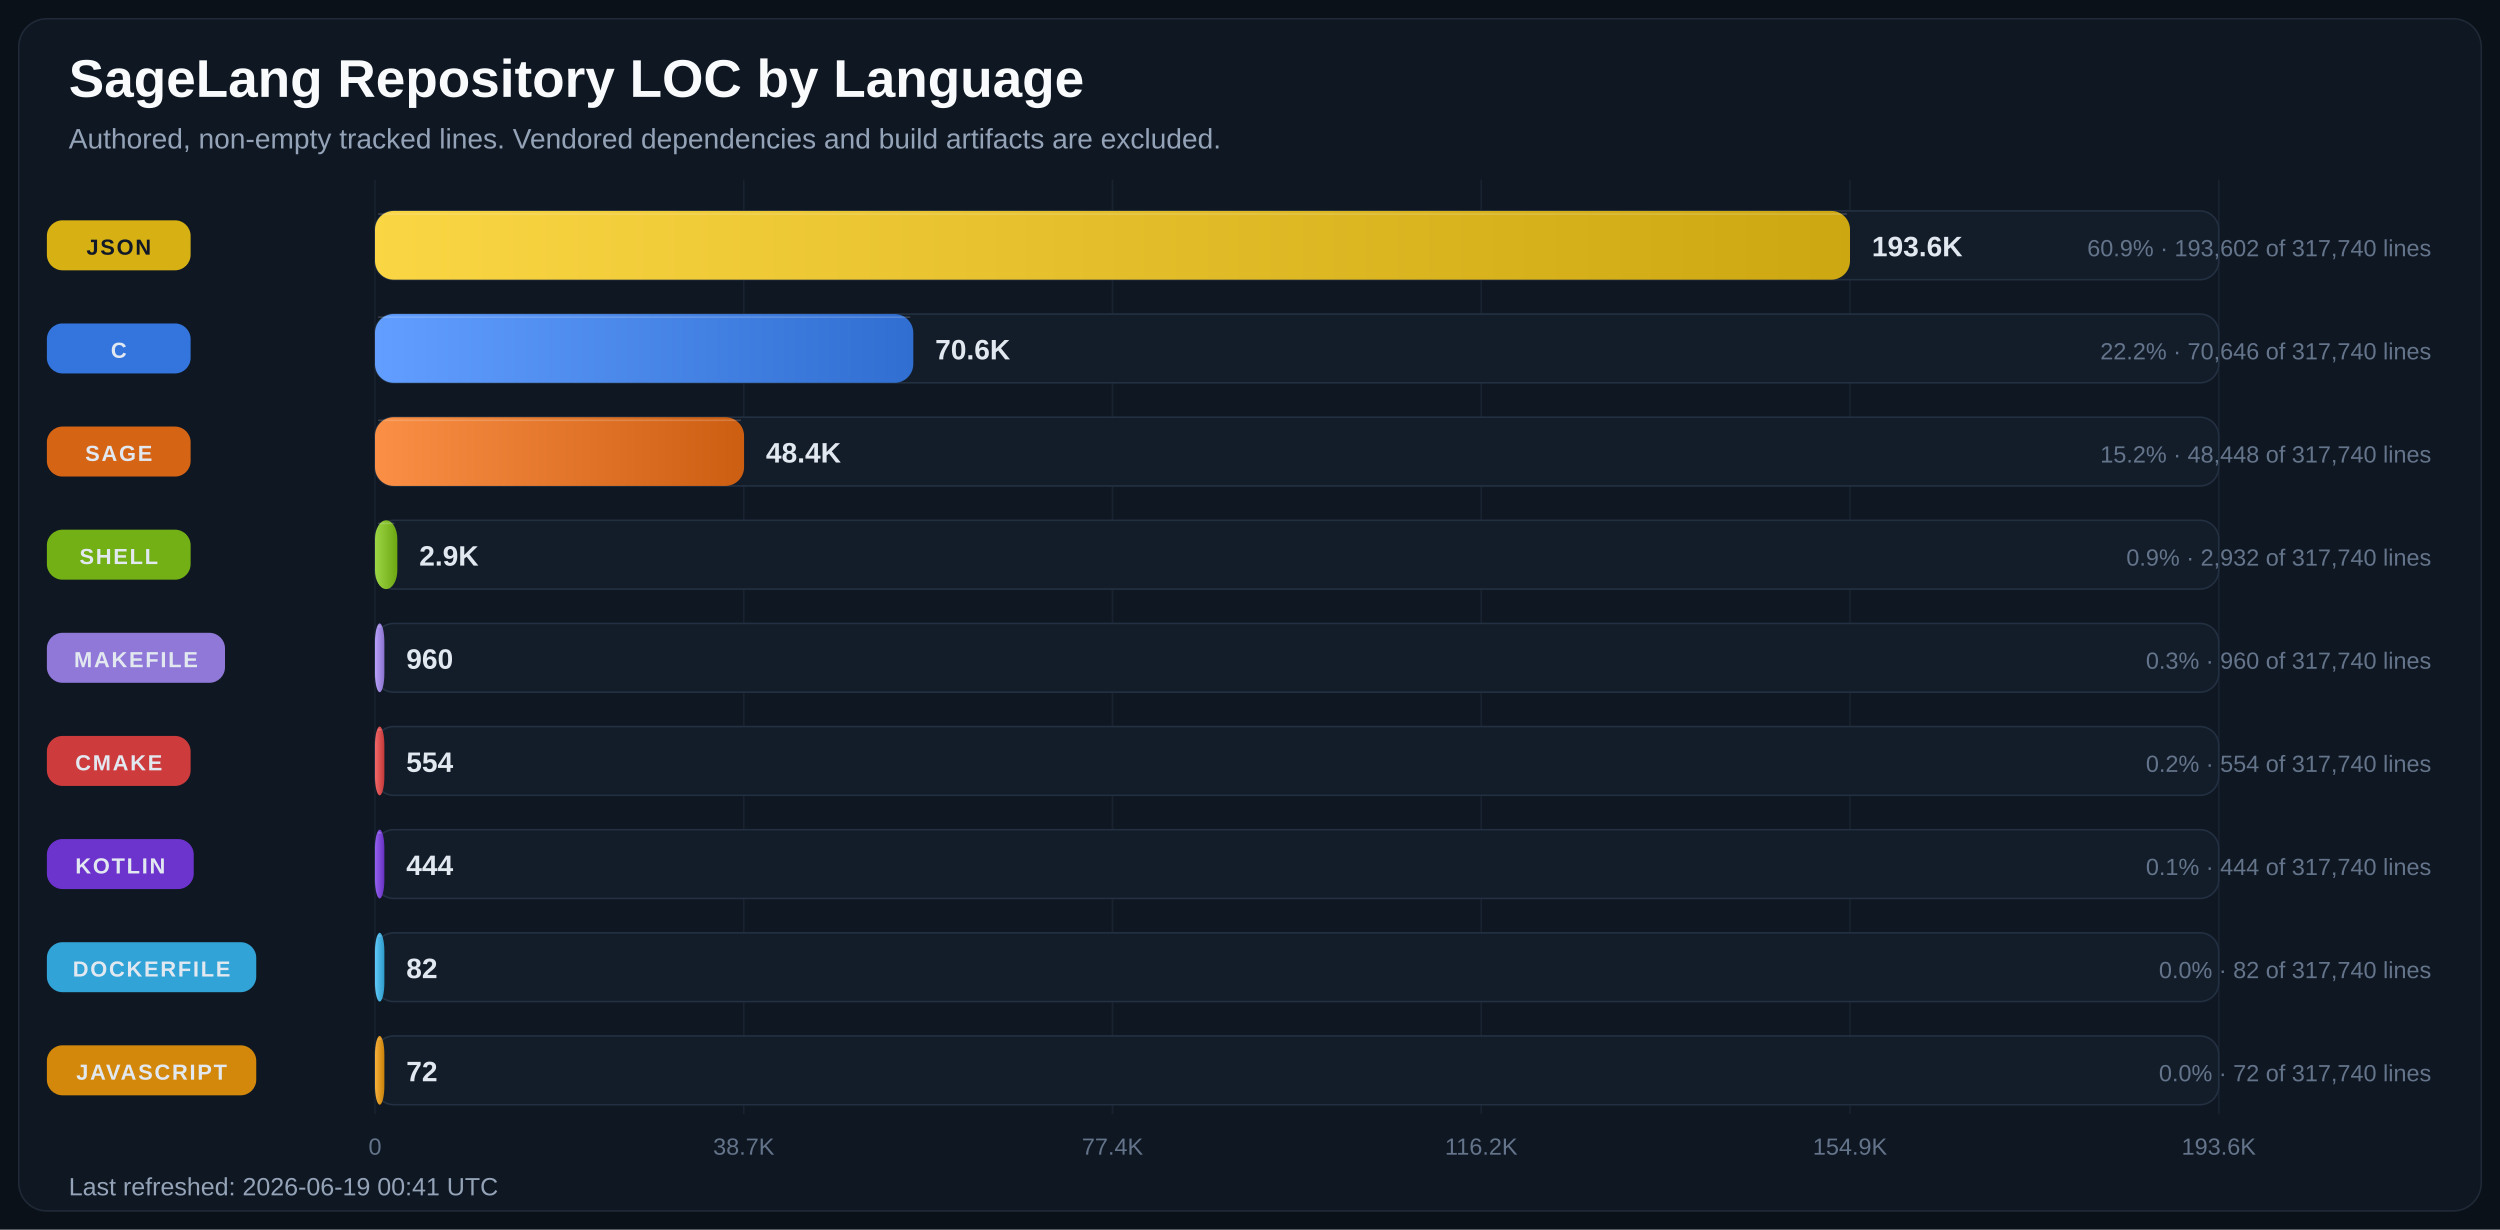
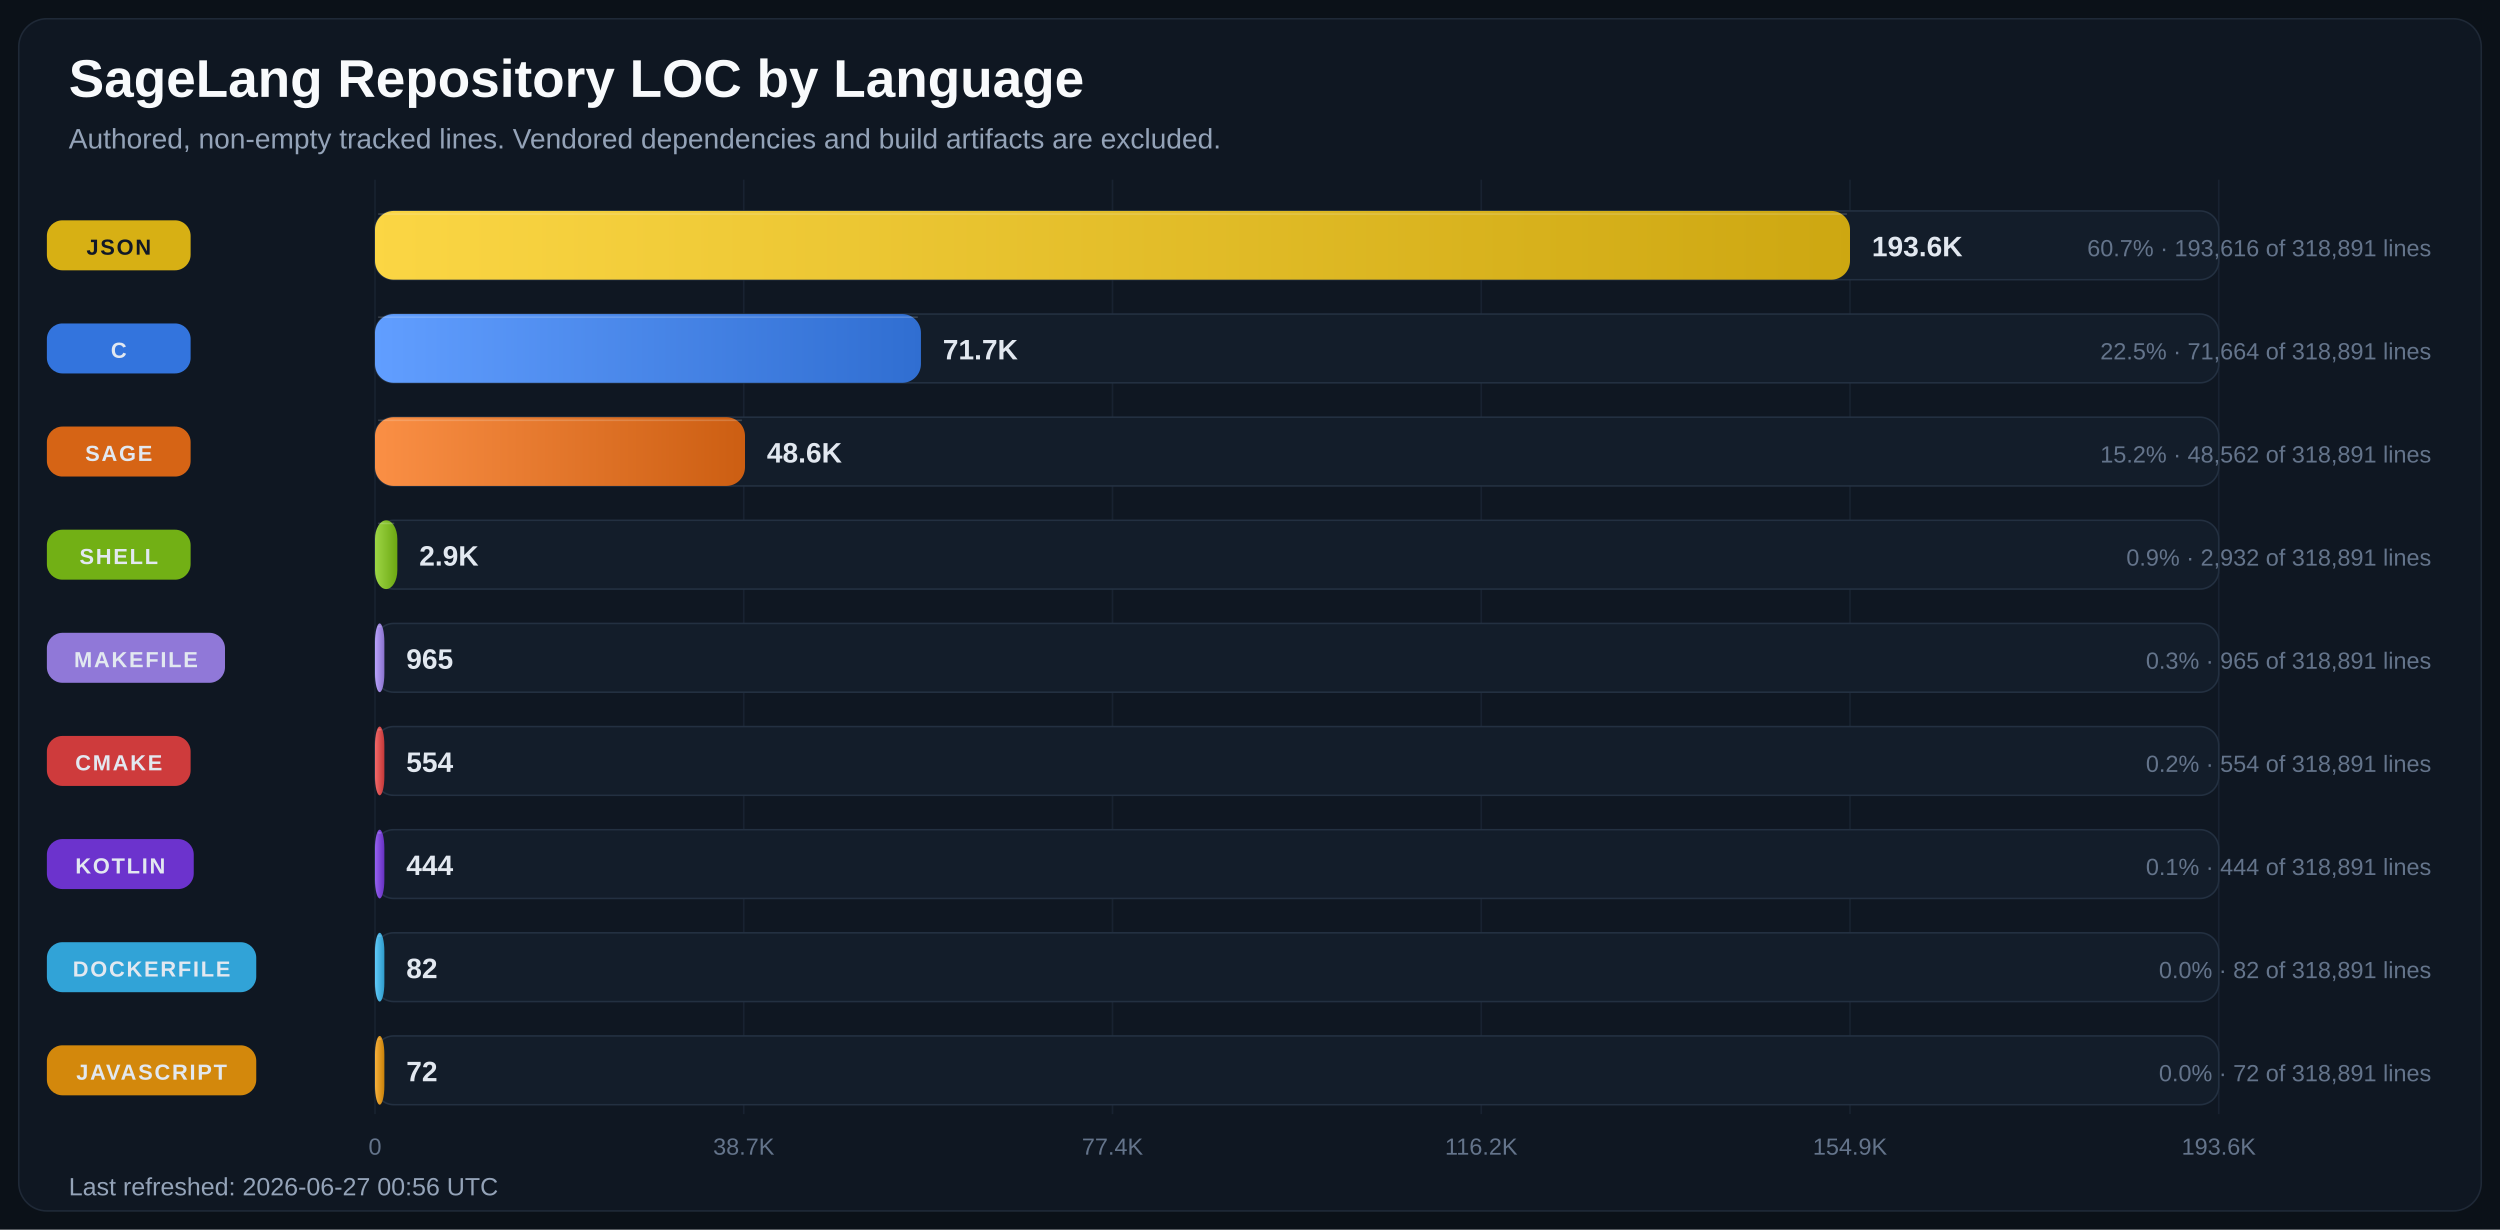
<svg xmlns="http://www.w3.org/2000/svg" width="1600" height="787" viewBox="0 0 1600 787" role="img" aria-labelledby="title desc">
  <defs>
    <linearGradient id="bar-gradient-0" x1="0%" y1="0%" x2="100%" y2="0%">
      <stop offset="0%" stop-color="#FBD644" />
      <stop offset="100%" stop-color="#CDA711" />
    </linearGradient>
    <linearGradient id="bar-gradient-1" x1="0%" y1="0%" x2="100%" y2="0%">
      <stop offset="0%" stop-color="#619EFF" />
      <stop offset="100%" stop-color="#306ED1" />
    </linearGradient>
    <linearGradient id="bar-gradient-2" x1="0%" y1="0%" x2="100%" y2="0%">
      <stop offset="0%" stop-color="#FA8F45" />
      <stop offset="100%" stop-color="#CC5E12" />
    </linearGradient>
    <linearGradient id="bar-gradient-3" x1="0%" y1="0%" x2="100%" y2="0%">
      <stop offset="0%" stop-color="#9DD645" />
      <stop offset="100%" stop-color="#6CA712" />
    </linearGradient>
    <linearGradient id="bar-gradient-4" x1="0%" y1="0%" x2="100%" y2="0%">
      <stop offset="0%" stop-color="#B9A2FB" />
      <stop offset="100%" stop-color="#8972CD" />
    </linearGradient>
    <linearGradient id="bar-gradient-5" x1="0%" y1="0%" x2="100%" y2="0%">
      <stop offset="0%" stop-color="#F26969" />
      <stop offset="100%" stop-color="#C43838" />
    </linearGradient>
    <linearGradient id="bar-gradient-6" x1="0%" y1="0%" x2="100%" y2="0%">
      <stop offset="0%" stop-color="#9661F1" />
      <stop offset="100%" stop-color="#6630C2" />
    </linearGradient>
    <linearGradient id="bar-gradient-7" x1="0%" y1="0%" x2="100%" y2="0%">
      <stop offset="0%" stop-color="#60CAF9" />
      <stop offset="100%" stop-color="#2E9BCB" />
    </linearGradient>
    <linearGradient id="bar-gradient-8" x1="0%" y1="0%" x2="100%" y2="0%">
      <stop offset="0%" stop-color="#F7B13C" />
      <stop offset="100%" stop-color="#C98209" />
    </linearGradient>
  </defs>
  <rect width="100%" height="100%" fill="#0B1118" />
  <rect x="12" y="12" width="1576" height="763" rx="18" fill="#0F1722" stroke="#1F2937" />
  <text x="44" y="62" fill="#F8FAFC" font-size="34" font-family="Segoe UI, Arial, sans-serif" font-weight="700">SageLang Repository LOC by Language</text>
  <text x="44" y="95" fill="#94A3B8" font-size="18" font-family="Segoe UI, Arial, sans-serif">Authored, non-empty tracked lines. Vendored dependencies and build artifacts are excluded.</text>
  <line x1="240.0" y1="115" x2="240.0" y2="713" stroke="#182231" stroke-width="1" />
  <text x="240.0" y="739" text-anchor="middle" fill="#64748B" font-size="15" font-family="Segoe UI, Arial, sans-serif">0</text>
  <line x1="476.0" y1="115" x2="476.0" y2="713" stroke="#182231" stroke-width="1" />
  <text x="476.0" y="739" text-anchor="middle" fill="#64748B" font-size="15" font-family="Segoe UI, Arial, sans-serif">38.7K</text>
  <line x1="712.0" y1="115" x2="712.0" y2="713" stroke="#182231" stroke-width="1" />
  <text x="712.0" y="739" text-anchor="middle" fill="#64748B" font-size="15" font-family="Segoe UI, Arial, sans-serif">77.4K</text>
  <line x1="948.0" y1="115" x2="948.0" y2="713" stroke="#182231" stroke-width="1" />
  <text x="948.0" y="739" text-anchor="middle" fill="#64748B" font-size="15" font-family="Segoe UI, Arial, sans-serif">116.2K</text>
  <line x1="1184.0" y1="115" x2="1184.0" y2="713" stroke="#182231" stroke-width="1" />
  <text x="1184.0" y="739" text-anchor="middle" fill="#64748B" font-size="15" font-family="Segoe UI, Arial, sans-serif">154.9K</text>
  <line x1="1420.0" y1="115" x2="1420.0" y2="713" stroke="#182231" stroke-width="1" />
  <text x="1420.0" y="739" text-anchor="middle" fill="#64748B" font-size="15" font-family="Segoe UI, Arial, sans-serif">193.6K</text>
  <rect x="30" y="141.0" width="92" height="32" rx="10" fill="#E1B813" opacity="0.95" />
  <text x="76.0" y="163.0" text-anchor="middle" fill="#111827" font-size="14" font-family="Segoe UI, Arial, sans-serif" font-weight="700" letter-spacing="1.1">JSON</text>
  <rect x="240" y="135" width="1180" height="44" rx="12" fill="#131D2A" stroke="#233041" />
  <rect x="240" y="135" width="944.0" height="44" rx="12" fill="url(#bar-gradient-0)" />
  <line x1="242.0" y1="137.0" x2="1182.0" y2="137.0" stroke="#F8FAFC" stroke-opacity="0.18" />
  <text x="1198.0" y="164.0" text-anchor="start" fill="#E2E8F0" font-size="18" font-family="Segoe UI, Arial, sans-serif" font-weight="700">193.6K</text>
-   <text x="1556" y="164.0" text-anchor="end" fill="#64748B" font-size="15" font-family="Segoe UI, Arial, sans-serif">60.9% · 193,602 of 317,740 lines</text>
+   <text x="1556" y="164.0" text-anchor="end" fill="#64748B" font-size="15" font-family="Segoe UI, Arial, sans-serif">60.7% · 193,616 of 318,891 lines</text>
  <rect x="30" y="207.0" width="92" height="32" rx="10" fill="#3479E6" opacity="0.95" />
  <text x="76.0" y="229.0" text-anchor="middle" fill="#E2E8F0" font-size="14" font-family="Segoe UI, Arial, sans-serif" font-weight="700" letter-spacing="1.1">C</text>
  <rect x="240" y="201" width="1180" height="44" rx="12" fill="#131D2A" stroke="#233041" />
-   <rect x="240" y="201" width="344.5" height="44" rx="12" fill="url(#bar-gradient-1)" />
-   <line x1="242.0" y1="203.0" x2="582.5" y2="203.0" stroke="#F8FAFC" stroke-opacity="0.18" />
-   <text x="598.5" y="230.0" text-anchor="start" fill="#E2E8F0" font-size="18" font-family="Segoe UI, Arial, sans-serif" font-weight="700">70.6K</text>
-   <text x="1556" y="230.0" text-anchor="end" fill="#64748B" font-size="15" font-family="Segoe UI, Arial, sans-serif">22.2% · 70,646 of 317,740 lines</text>
+   <rect x="240" y="201" width="349.4" height="44" rx="12" fill="url(#bar-gradient-1)" />
+   <line x1="242.0" y1="203.0" x2="587.4" y2="203.0" stroke="#F8FAFC" stroke-opacity="0.18" />
+   <text x="603.4" y="230.0" text-anchor="start" fill="#E2E8F0" font-size="18" font-family="Segoe UI, Arial, sans-serif" font-weight="700">71.7K</text>
+   <text x="1556" y="230.0" text-anchor="end" fill="#64748B" font-size="15" font-family="Segoe UI, Arial, sans-serif">22.5% · 71,664 of 318,891 lines</text>
  <rect x="30" y="273.0" width="92" height="32" rx="10" fill="#E06814" opacity="0.95" />
  <text x="76.0" y="295.0" text-anchor="middle" fill="#E2E8F0" font-size="14" font-family="Segoe UI, Arial, sans-serif" font-weight="700" letter-spacing="1.1">SAGE</text>
  <rect x="240" y="267" width="1180" height="44" rx="12" fill="#131D2A" stroke="#233041" />
-   <rect x="240" y="267" width="236.2" height="44" rx="12" fill="url(#bar-gradient-2)" />
-   <line x1="242.0" y1="269.0" x2="474.2" y2="269.0" stroke="#F8FAFC" stroke-opacity="0.18" />
-   <text x="490.2" y="296.0" text-anchor="start" fill="#E2E8F0" font-size="18" font-family="Segoe UI, Arial, sans-serif" font-weight="700">48.4K</text>
-   <text x="1556" y="296.0" text-anchor="end" fill="#64748B" font-size="15" font-family="Segoe UI, Arial, sans-serif">15.2% · 48,448 of 317,740 lines</text>
+   <rect x="240" y="267" width="236.8" height="44" rx="12" fill="url(#bar-gradient-2)" />
+   <line x1="242.0" y1="269.0" x2="474.8" y2="269.0" stroke="#F8FAFC" stroke-opacity="0.18" />
+   <text x="490.8" y="296.0" text-anchor="start" fill="#E2E8F0" font-size="18" font-family="Segoe UI, Arial, sans-serif" font-weight="700">48.6K</text>
+   <text x="1556" y="296.0" text-anchor="end" fill="#64748B" font-size="15" font-family="Segoe UI, Arial, sans-serif">15.2% · 48,562 of 318,891 lines</text>
  <rect x="30" y="339.0" width="92" height="32" rx="10" fill="#77B814" opacity="0.95" />
  <text x="76.0" y="361.0" text-anchor="middle" fill="#E2E8F0" font-size="14" font-family="Segoe UI, Arial, sans-serif" font-weight="700" letter-spacing="1.1">SHELL</text>
  <rect x="240" y="333" width="1180" height="44" rx="12" fill="#131D2A" stroke="#233041" />
  <rect x="240" y="333" width="14.3" height="44" rx="12" fill="url(#bar-gradient-3)" />
  <line x1="242.0" y1="335.0" x2="252.3" y2="335.0" stroke="#F8FAFC" stroke-opacity="0.18" />
  <text x="268.3" y="362.0" text-anchor="start" fill="#E2E8F0" font-size="18" font-family="Segoe UI, Arial, sans-serif" font-weight="700">2.9K</text>
-   <text x="1556" y="362.0" text-anchor="end" fill="#64748B" font-size="15" font-family="Segoe UI, Arial, sans-serif">0.9% · 2,932 of 317,740 lines</text>
+   <text x="1556" y="362.0" text-anchor="end" fill="#64748B" font-size="15" font-family="Segoe UI, Arial, sans-serif">0.9% · 2,932 of 318,891 lines</text>
  <rect x="30" y="405.0" width="114" height="32" rx="10" fill="#967DE1" opacity="0.95" />
  <text x="87.0" y="427.0" text-anchor="middle" fill="#E2E8F0" font-size="14" font-family="Segoe UI, Arial, sans-serif" font-weight="700" letter-spacing="1.1">MAKEFILE</text>
  <rect x="240" y="399" width="1180" height="44" rx="12" fill="#131D2A" stroke="#233041" />
  <rect x="240" y="399" width="6.0" height="44" rx="12" fill="url(#bar-gradient-4)" />
  <line x1="242.0" y1="401.0" x2="244.0" y2="401.0" stroke="#F8FAFC" stroke-opacity="0.18" />
-   <text x="260.0" y="428.0" text-anchor="start" fill="#E2E8F0" font-size="18" font-family="Segoe UI, Arial, sans-serif" font-weight="700">960</text>
-   <text x="1556" y="428.0" text-anchor="end" fill="#64748B" font-size="15" font-family="Segoe UI, Arial, sans-serif">0.3% · 960 of 317,740 lines</text>
+   <text x="260.0" y="428.0" text-anchor="start" fill="#E2E8F0" font-size="18" font-family="Segoe UI, Arial, sans-serif" font-weight="700">965</text>
+   <text x="1556" y="428.0" text-anchor="end" fill="#64748B" font-size="15" font-family="Segoe UI, Arial, sans-serif">0.3% · 965 of 318,891 lines</text>
  <rect x="30" y="471.0" width="92" height="32" rx="10" fill="#D73D3D" opacity="0.95" />
  <text x="76.0" y="493.0" text-anchor="middle" fill="#E2E8F0" font-size="14" font-family="Segoe UI, Arial, sans-serif" font-weight="700" letter-spacing="1.1">CMAKE</text>
  <rect x="240" y="465" width="1180" height="44" rx="12" fill="#131D2A" stroke="#233041" />
  <rect x="240" y="465" width="6.0" height="44" rx="12" fill="url(#bar-gradient-5)" />
  <line x1="242.0" y1="467.0" x2="244.0" y2="467.0" stroke="#F8FAFC" stroke-opacity="0.18" />
  <text x="260.0" y="494.0" text-anchor="start" fill="#E2E8F0" font-size="18" font-family="Segoe UI, Arial, sans-serif" font-weight="700">554</text>
-   <text x="1556" y="494.0" text-anchor="end" fill="#64748B" font-size="15" font-family="Segoe UI, Arial, sans-serif">0.2% · 554 of 317,740 lines</text>
+   <text x="1556" y="494.0" text-anchor="end" fill="#64748B" font-size="15" font-family="Segoe UI, Arial, sans-serif">0.2% · 554 of 318,891 lines</text>
  <rect x="30" y="537.0" width="94" height="32" rx="10" fill="#7034D5" opacity="0.95" />
  <text x="77.0" y="559.0" text-anchor="middle" fill="#E2E8F0" font-size="14" font-family="Segoe UI, Arial, sans-serif" font-weight="700" letter-spacing="1.1">KOTLIN</text>
  <rect x="240" y="531" width="1180" height="44" rx="12" fill="#131D2A" stroke="#233041" />
  <rect x="240" y="531" width="6.0" height="44" rx="12" fill="url(#bar-gradient-6)" />
  <line x1="242.0" y1="533.0" x2="244.0" y2="533.0" stroke="#F8FAFC" stroke-opacity="0.18" />
  <text x="260.0" y="560.0" text-anchor="start" fill="#E2E8F0" font-size="18" font-family="Segoe UI, Arial, sans-serif" font-weight="700">444</text>
-   <text x="1556" y="560.0" text-anchor="end" fill="#64748B" font-size="15" font-family="Segoe UI, Arial, sans-serif">0.1% · 444 of 317,740 lines</text>
+   <text x="1556" y="560.0" text-anchor="end" fill="#64748B" font-size="15" font-family="Segoe UI, Arial, sans-serif">0.1% · 444 of 318,891 lines</text>
  <rect x="30" y="603.0" width="134" height="32" rx="10" fill="#32AADF" opacity="0.95" />
  <text x="97.0" y="625.0" text-anchor="middle" fill="#E2E8F0" font-size="14" font-family="Segoe UI, Arial, sans-serif" font-weight="700" letter-spacing="1.1">DOCKERFILE</text>
  <rect x="240" y="597" width="1180" height="44" rx="12" fill="#131D2A" stroke="#233041" />
  <rect x="240" y="597" width="6.0" height="44" rx="12" fill="url(#bar-gradient-7)" />
  <line x1="242.0" y1="599.0" x2="244.0" y2="599.0" stroke="#F8FAFC" stroke-opacity="0.18" />
  <text x="260.0" y="626.0" text-anchor="start" fill="#E2E8F0" font-size="18" font-family="Segoe UI, Arial, sans-serif" font-weight="700">82</text>
-   <text x="1556" y="626.0" text-anchor="end" fill="#64748B" font-size="15" font-family="Segoe UI, Arial, sans-serif">0.0% · 82 of 317,740 lines</text>
+   <text x="1556" y="626.0" text-anchor="end" fill="#64748B" font-size="15" font-family="Segoe UI, Arial, sans-serif">0.0% · 82 of 318,891 lines</text>
  <rect x="30" y="669.0" width="134" height="32" rx="10" fill="#DC8E0A" opacity="0.95" />
  <text x="97.0" y="691.0" text-anchor="middle" fill="#E2E8F0" font-size="14" font-family="Segoe UI, Arial, sans-serif" font-weight="700" letter-spacing="1.1">JAVASCRIPT</text>
  <rect x="240" y="663" width="1180" height="44" rx="12" fill="#131D2A" stroke="#233041" />
  <rect x="240" y="663" width="6.0" height="44" rx="12" fill="url(#bar-gradient-8)" />
  <line x1="242.0" y1="665.0" x2="244.0" y2="665.0" stroke="#F8FAFC" stroke-opacity="0.18" />
  <text x="260.0" y="692.0" text-anchor="start" fill="#E2E8F0" font-size="18" font-family="Segoe UI, Arial, sans-serif" font-weight="700">72</text>
-   <text x="1556" y="692.0" text-anchor="end" fill="#64748B" font-size="15" font-family="Segoe UI, Arial, sans-serif">0.0% · 72 of 317,740 lines</text>
-   <text x="44" y="765" fill="#94A3B8" font-size="16" font-family="Segoe UI, Arial, sans-serif">Last refreshed: 2026-06-19 00:41 UTC</text>
+   <text x="1556" y="692.0" text-anchor="end" fill="#64748B" font-size="15" font-family="Segoe UI, Arial, sans-serif">0.0% · 72 of 318,891 lines</text>
+   <text x="44" y="765" fill="#94A3B8" font-size="16" font-family="Segoe UI, Arial, sans-serif">Last refreshed: 2026-06-27 00:56 UTC</text>
</svg>
